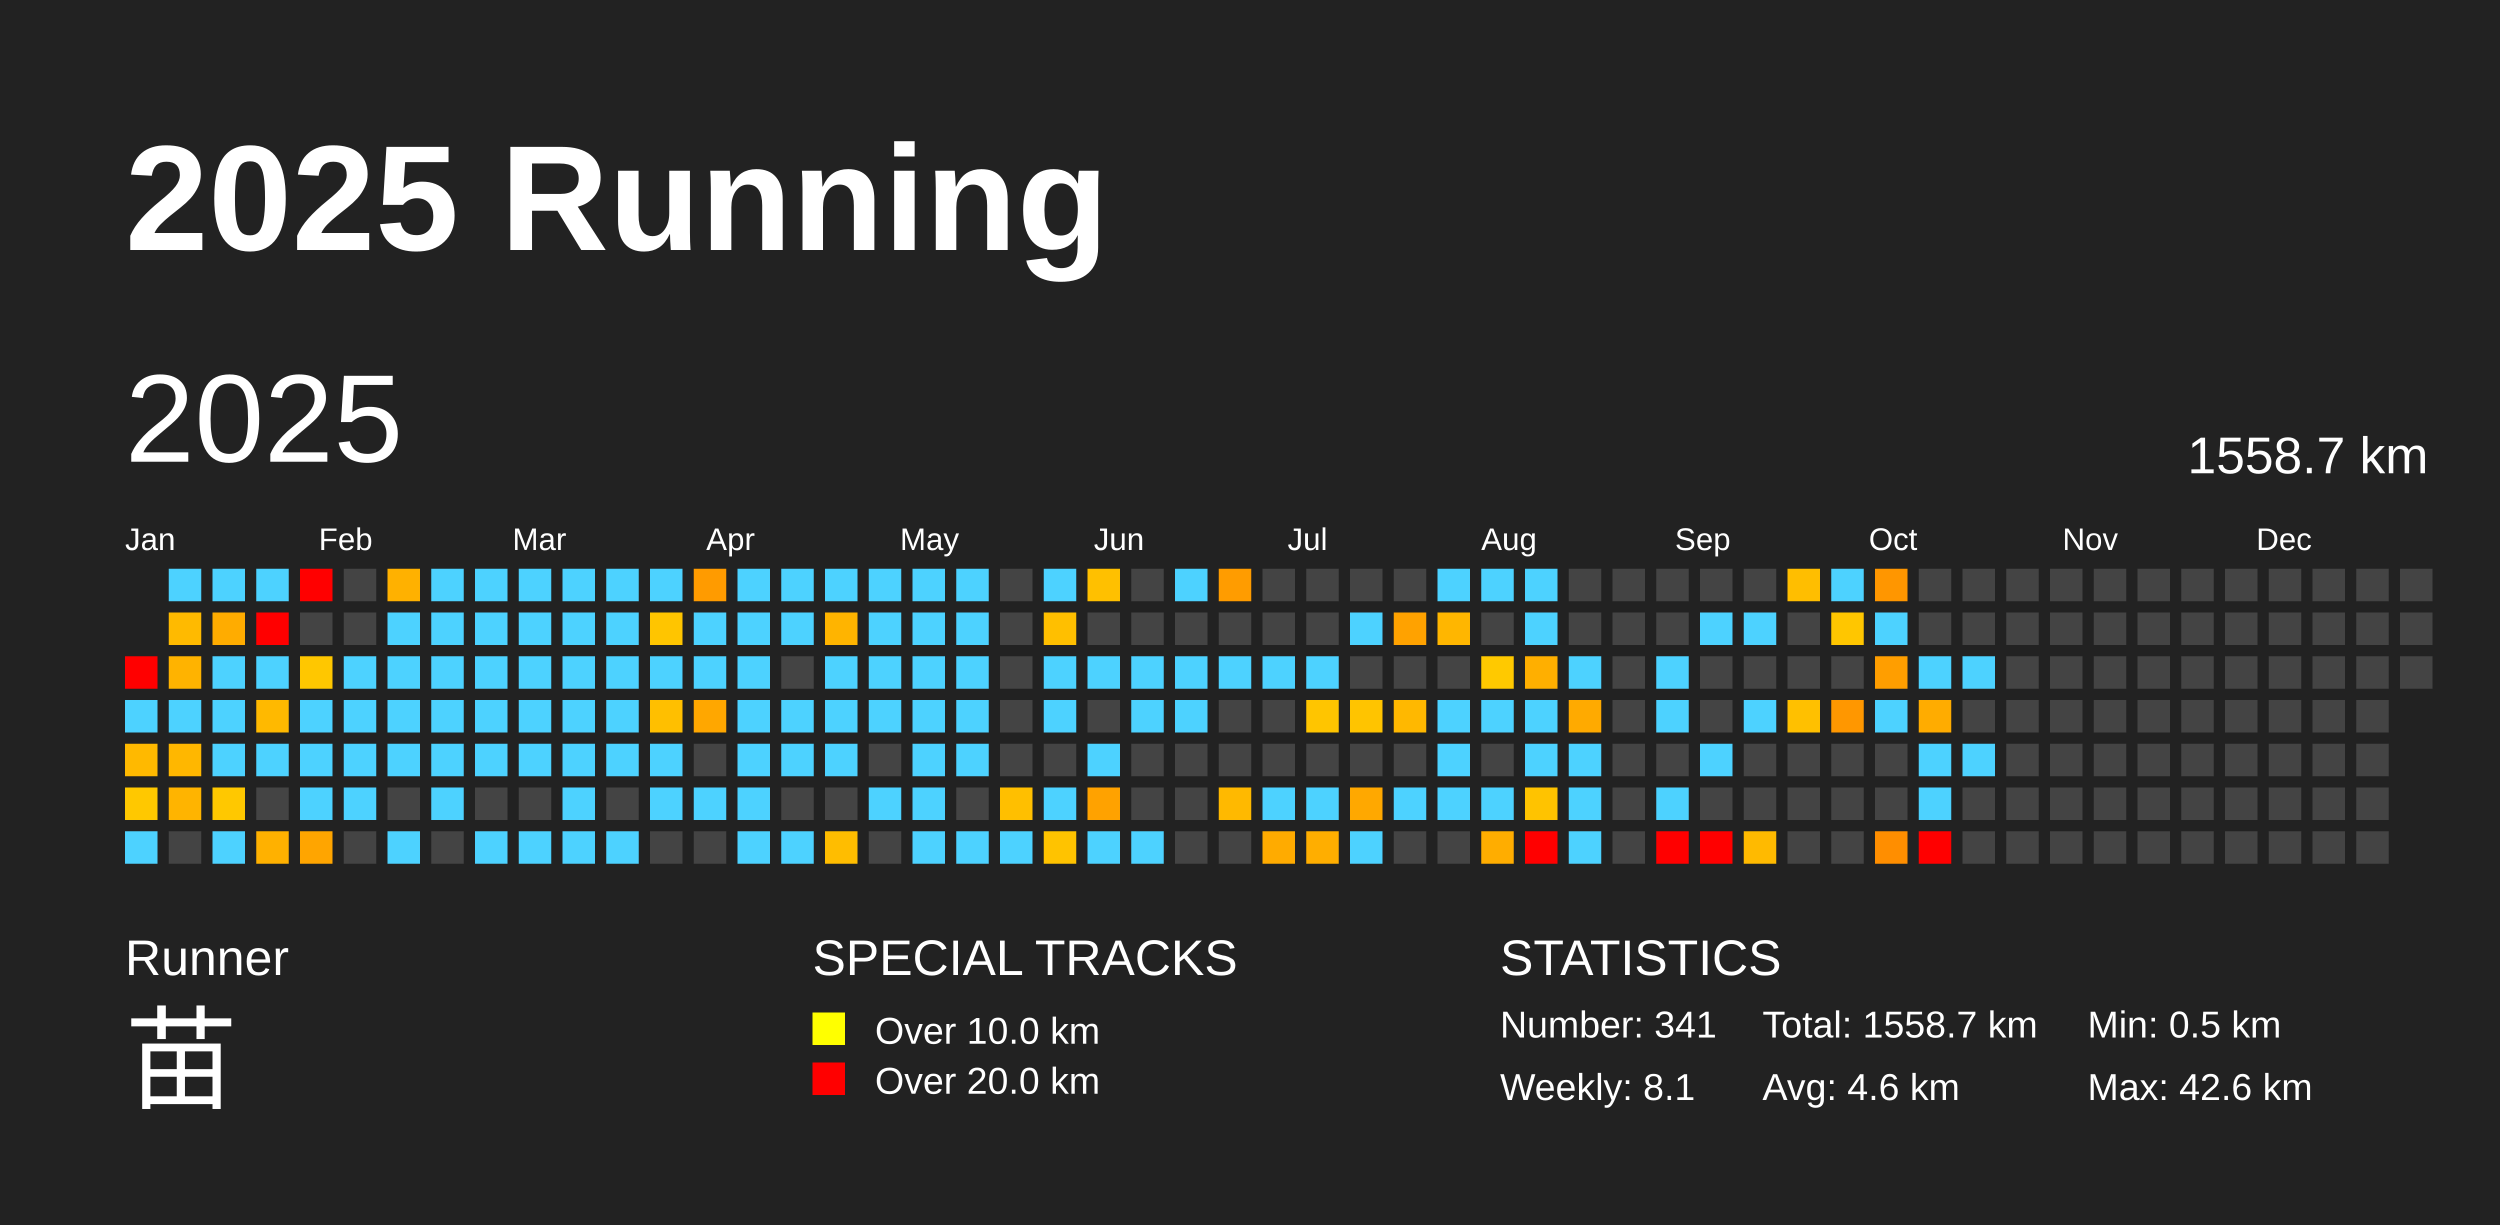
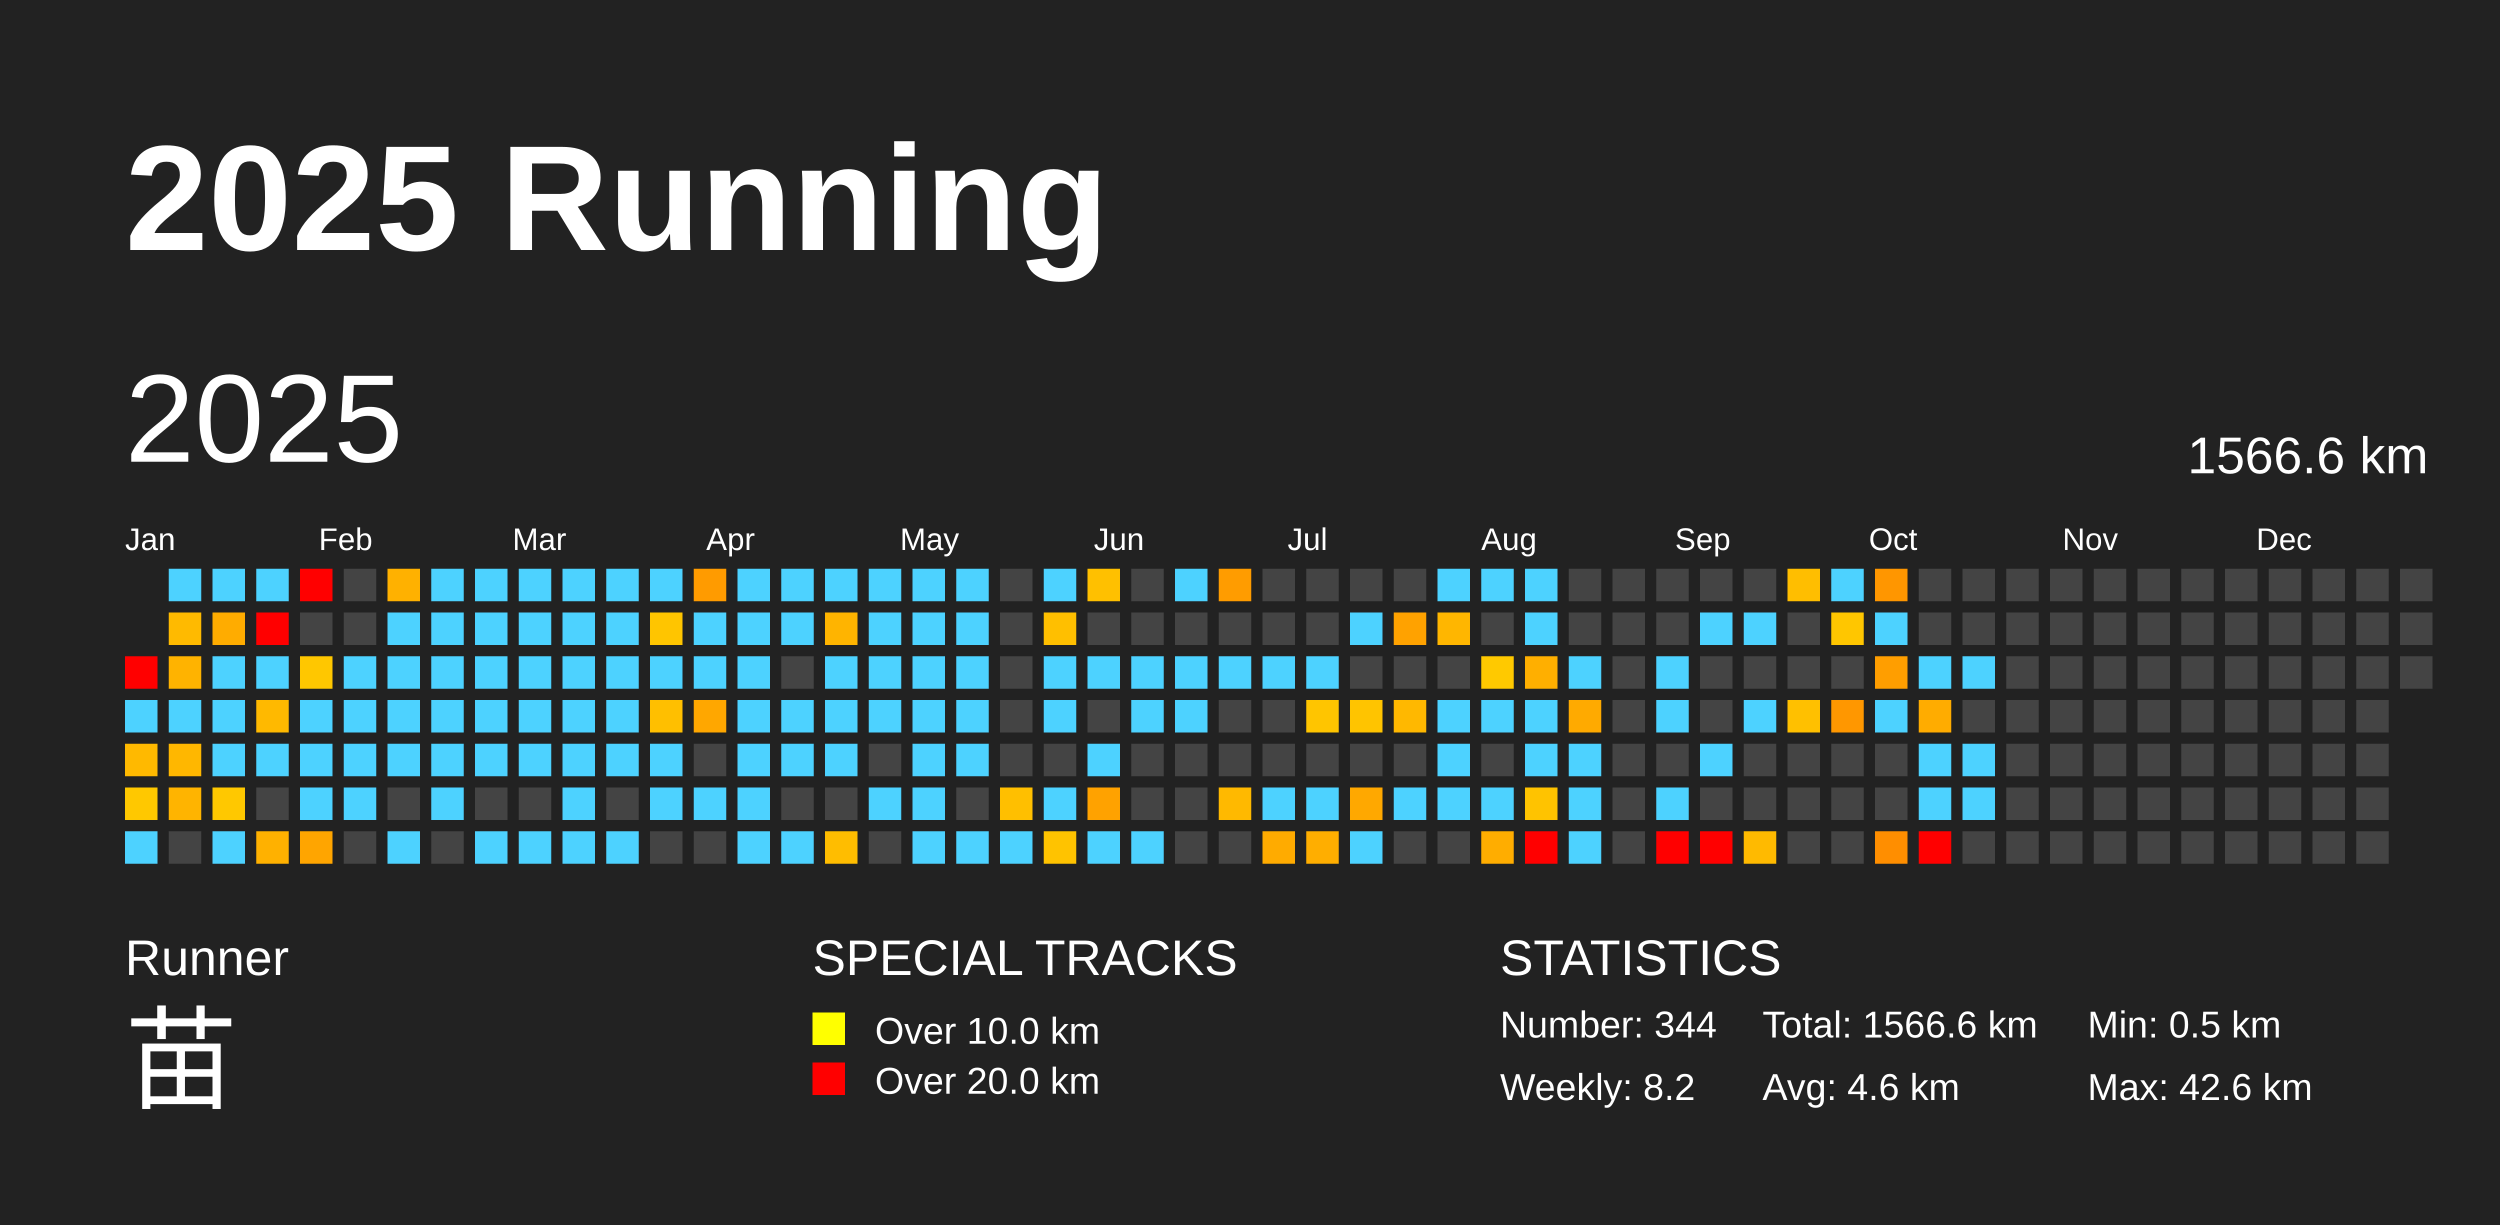
<svg xmlns="http://www.w3.org/2000/svg" baseProfile="full" height="98mm" version="1.1" viewBox="0,0,200,98" width="200mm">
  <defs />
  <rect fill="#222222" height="98" width="200" x="0" y="0" />
  <text fill="#FFFFFF" style="font-size:12px; font-family:Arial; font-weight:bold;" x="10" y="20">2025 Running</text>
  <text fill="#FFFFFF" style="font-size:4px; font-family:Arial" x="10" y="78">Runner</text>
  <text fill="#FFFFFF" style="font-size:9px; font-family:Arial" x="10" y="88">苗</text>
  <text fill="#FFFFFF" style="font-size:4px; font-family:Arial" x="65" y="78">SPECIAL TRACKS</text>
  <rect fill="yellow" height="2.6" width="2.6" x="65" y="81" />
  <text fill="#FFFFFF" style="font-size:3px; font-family:Arial" x="70" y="83.5">Over 10.0 km</text>
  <rect fill="red" height="2.6" width="2.6" x="65" y="85" />
  <text fill="#FFFFFF" style="font-size:3px; font-family:Arial" x="70" y="87.5">Over 20.0 km</text>
  <text fill="#FFFFFF" style="font-size:4px; font-family:Arial" x="120" y="78">STATISTICS</text>
-   <text fill="#FFFFFF" style="font-size:3px; font-family:Arial" x="120" y="83">Number: 341</text>
-   <text fill="#FFFFFF" style="font-size:3px; font-family:Arial" x="120" y="88">Weekly: 8.1</text>
-   <text fill="#FFFFFF" style="font-size:3px; font-family:Arial" x="141" y="83">Total: 1558.7 km</text>
+   <text fill="#FFFFFF" style="font-size:3px; font-family:Arial" x="120" y="83">Number: 344</text>
+   <text fill="#FFFFFF" style="font-size:3px; font-family:Arial" x="120" y="88">Weekly: 8.2</text>
+   <text fill="#FFFFFF" style="font-size:3px; font-family:Arial" x="141" y="83">Total: 1566.6 km</text>
  <text fill="#FFFFFF" style="font-size:3px; font-family:Arial" x="141" y="88">Avg: 4.6 km</text>
  <text fill="#FFFFFF" style="font-size:3px; font-family:Arial" x="167" y="83">Min: 0.5 km</text>
  <text fill="#FFFFFF" style="font-size:3px; font-family:Arial" x="167" y="88">Max: 42.6 km</text>
  <text dominant-baseline="hanging" fill="#FFFFFF" style="font-size:10.0px; font-family:Arial;" x="10" y="30">2025</text>
-   <text dominant-baseline="hanging" fill="#FFFFFF" style="font-size:4.125px; font-family:Arial;" x="175" y="35">1558.7 km</text>
+   <text dominant-baseline="hanging" fill="#FFFFFF" style="font-size:4.125px; font-family:Arial;" x="175" y="35">1566.6 km</text>
  <text fill="#FFFFFF" style="font-size:2.5px; font-family:Arial" x="10.0" y="44">Jan</text>
  <text fill="#FFFFFF" style="font-size:2.5px; font-family:Arial" x="25.5" y="44">Feb</text>
  <text fill="#FFFFFF" style="font-size:2.5px; font-family:Arial" x="41.0" y="44">Mar</text>
  <text fill="#FFFFFF" style="font-size:2.5px; font-family:Arial" x="56.5" y="44">Apr</text>
  <text fill="#FFFFFF" style="font-size:2.5px; font-family:Arial" x="72.0" y="44">May</text>
  <text fill="#FFFFFF" style="font-size:2.5px; font-family:Arial" x="87.5" y="44">Jun</text>
  <text fill="#FFFFFF" style="font-size:2.5px; font-family:Arial" x="103.0" y="44">Jul</text>
  <text fill="#FFFFFF" style="font-size:2.5px; font-family:Arial" x="118.5" y="44">Aug</text>
  <text fill="#FFFFFF" style="font-size:2.5px; font-family:Arial" x="134.0" y="44">Sep</text>
  <text fill="#FFFFFF" style="font-size:2.5px; font-family:Arial" x="149.5" y="44">Oct</text>
  <text fill="#FFFFFF" style="font-size:2.5px; font-family:Arial" x="165.0" y="44">Nov</text>
  <text fill="#FFFFFF" style="font-size:2.5px; font-family:Arial" x="180.5" y="44">Dec</text>
  <rect fill="red" height="2.6" width="2.6" x="10.0" y="52.5" />
  <rect fill="#4dd2ff" height="2.6" width="2.6" x="10.0" y="56.0" />
  <rect fill="#ffb900" height="2.6" width="2.6" x="10.0" y="59.5" />
  <rect fill="#ffc800" height="2.6" width="2.6" x="10.0" y="63.0" />
  <rect fill="#4dd2ff" height="2.6" width="2.6" x="10.0" y="66.5" />
  <rect fill="#4dd2ff" height="2.6" width="2.6" x="13.5" y="45.5" />
  <rect fill="#ffba00" height="2.6" width="2.6" x="13.5" y="49.0" />
  <rect fill="#ffb300" height="2.6" width="2.6" x="13.5" y="52.5" />
  <rect fill="#4dd2ff" height="2.6" width="2.6" x="13.5" y="56.0" />
  <rect fill="#ffb700" height="2.6" width="2.6" x="13.5" y="59.5" />
  <rect fill="#ffb400" height="2.6" width="2.6" x="13.5" y="63.0" />
  <rect fill="#444444" height="2.6" width="2.6" x="13.5" y="66.5" />
  <rect fill="#4dd2ff" height="2.6" width="2.6" x="17.0" y="45.5" />
  <rect fill="#ffac00" height="2.6" width="2.6" x="17.0" y="49.0" />
  <rect fill="#4dd2ff" height="2.6" width="2.6" x="17.0" y="52.5" />
  <rect fill="#4dd2ff" height="2.6" width="2.6" x="17.0" y="56.0" />
  <rect fill="#4dd2ff" height="2.6" width="2.6" x="17.0" y="59.5" />
  <rect fill="#ffc800" height="2.6" width="2.6" x="17.0" y="63.0" />
  <rect fill="#4dd2ff" height="2.6" width="2.6" x="17.0" y="66.5" />
  <rect fill="#4dd2ff" height="2.6" width="2.6" x="20.5" y="45.5" />
  <rect fill="red" height="2.6" width="2.6" x="20.5" y="49.0" />
  <rect fill="#4dd2ff" height="2.6" width="2.6" x="20.5" y="52.5" />
  <rect fill="#ffb900" height="2.6" width="2.6" x="20.5" y="56.0" />
  <rect fill="#4dd2ff" height="2.6" width="2.6" x="20.5" y="59.5" />
  <rect fill="#444444" height="2.6" width="2.6" x="20.5" y="63.0" />
  <rect fill="#ffb100" height="2.6" width="2.6" x="20.5" y="66.5" />
  <rect fill="red" height="2.6" width="2.6" x="24.0" y="45.5" />
  <rect fill="#444444" height="2.6" width="2.6" x="24.0" y="49.0" />
  <rect fill="#ffc700" height="2.6" width="2.6" x="24.0" y="52.5" />
  <rect fill="#4dd2ff" height="2.6" width="2.6" x="24.0" y="56.0" />
  <rect fill="#4dd2ff" height="2.6" width="2.6" x="24.0" y="59.5" />
  <rect fill="#4dd2ff" height="2.6" width="2.6" x="24.0" y="63.0" />
  <rect fill="#ffa500" height="2.6" width="2.6" x="24.0" y="66.5" />
  <rect fill="#444444" height="2.6" width="2.6" x="27.5" y="45.5" />
  <rect fill="#444444" height="2.6" width="2.6" x="27.5" y="49.0" />
  <rect fill="#4dd2ff" height="2.6" width="2.6" x="27.5" y="52.5" />
  <rect fill="#4dd2ff" height="2.6" width="2.6" x="27.5" y="56.0" />
  <rect fill="#4dd2ff" height="2.6" width="2.6" x="27.5" y="59.5" />
  <rect fill="#4dd2ff" height="2.6" width="2.6" x="27.5" y="63.0" />
  <rect fill="#444444" height="2.6" width="2.6" x="27.5" y="66.5" />
  <rect fill="#ffb100" height="2.6" width="2.6" x="31.0" y="45.5" />
  <rect fill="#4dd2ff" height="2.6" width="2.6" x="31.0" y="49.0" />
  <rect fill="#4dd2ff" height="2.6" width="2.6" x="31.0" y="52.5" />
  <rect fill="#4dd2ff" height="2.6" width="2.6" x="31.0" y="56.0" />
  <rect fill="#4dd2ff" height="2.6" width="2.6" x="31.0" y="59.5" />
  <rect fill="#444444" height="2.6" width="2.6" x="31.0" y="63.0" />
  <rect fill="#4dd2ff" height="2.6" width="2.6" x="31.0" y="66.5" />
  <rect fill="#4dd2ff" height="2.6" width="2.6" x="34.5" y="45.5" />
  <rect fill="#4dd2ff" height="2.6" width="2.6" x="34.5" y="49.0" />
  <rect fill="#4dd2ff" height="2.6" width="2.6" x="34.5" y="52.5" />
  <rect fill="#4dd2ff" height="2.6" width="2.6" x="34.5" y="56.0" />
  <rect fill="#4dd2ff" height="2.6" width="2.6" x="34.5" y="59.5" />
  <rect fill="#4dd2ff" height="2.6" width="2.6" x="34.5" y="63.0" />
  <rect fill="#444444" height="2.6" width="2.6" x="34.5" y="66.5" />
  <rect fill="#4dd2ff" height="2.6" width="2.6" x="38.0" y="45.5" />
  <rect fill="#4dd2ff" height="2.6" width="2.6" x="38.0" y="49.0" />
  <rect fill="#4dd2ff" height="2.6" width="2.6" x="38.0" y="52.5" />
  <rect fill="#4dd2ff" height="2.6" width="2.6" x="38.0" y="56.0" />
  <rect fill="#4dd2ff" height="2.6" width="2.6" x="38.0" y="59.5" />
  <rect fill="#444444" height="2.6" width="2.6" x="38.0" y="63.0" />
  <rect fill="#4dd2ff" height="2.6" width="2.6" x="38.0" y="66.5" />
  <rect fill="#4dd2ff" height="2.6" width="2.6" x="41.5" y="45.5" />
  <rect fill="#4dd2ff" height="2.6" width="2.6" x="41.5" y="49.0" />
  <rect fill="#4dd2ff" height="2.6" width="2.6" x="41.5" y="52.5" />
  <rect fill="#4dd2ff" height="2.6" width="2.6" x="41.5" y="56.0" />
  <rect fill="#4dd2ff" height="2.6" width="2.6" x="41.5" y="59.5" />
  <rect fill="#444444" height="2.6" width="2.6" x="41.5" y="63.0" />
  <rect fill="#4dd2ff" height="2.6" width="2.6" x="41.5" y="66.5" />
  <rect fill="#4dd2ff" height="2.6" width="2.6" x="45.0" y="45.5" />
  <rect fill="#4dd2ff" height="2.6" width="2.6" x="45.0" y="49.0" />
  <rect fill="#4dd2ff" height="2.6" width="2.6" x="45.0" y="52.5" />
  <rect fill="#4dd2ff" height="2.6" width="2.6" x="45.0" y="56.0" />
  <rect fill="#4dd2ff" height="2.6" width="2.6" x="45.0" y="59.5" />
  <rect fill="#4dd2ff" height="2.6" width="2.6" x="45.0" y="63.0" />
  <rect fill="#4dd2ff" height="2.6" width="2.6" x="45.0" y="66.5" />
  <rect fill="#4dd2ff" height="2.6" width="2.6" x="48.5" y="45.5" />
  <rect fill="#4dd2ff" height="2.6" width="2.6" x="48.5" y="49.0" />
  <rect fill="#4dd2ff" height="2.6" width="2.6" x="48.5" y="52.5" />
  <rect fill="#4dd2ff" height="2.6" width="2.6" x="48.5" y="56.0" />
  <rect fill="#4dd2ff" height="2.6" width="2.6" x="48.5" y="59.5" />
  <rect fill="#444444" height="2.6" width="2.6" x="48.5" y="63.0" />
  <rect fill="#4dd2ff" height="2.6" width="2.6" x="48.5" y="66.5" />
  <rect fill="#4dd2ff" height="2.6" width="2.6" x="52.0" y="45.5" />
  <rect fill="#ffc500" height="2.6" width="2.6" x="52.0" y="49.0" />
  <rect fill="#4dd2ff" height="2.6" width="2.6" x="52.0" y="52.5" />
  <rect fill="#ffbf00" height="2.6" width="2.6" x="52.0" y="56.0" />
  <rect fill="#4dd2ff" height="2.6" width="2.6" x="52.0" y="59.5" />
  <rect fill="#4dd2ff" height="2.6" width="2.6" x="52.0" y="63.0" />
  <rect fill="#444444" height="2.6" width="2.6" x="52.0" y="66.5" />
  <rect fill="#ff9b00" height="2.6" width="2.6" x="55.5" y="45.5" />
  <rect fill="#4dd2ff" height="2.6" width="2.6" x="55.5" y="49.0" />
  <rect fill="#4dd2ff" height="2.6" width="2.6" x="55.5" y="52.5" />
  <rect fill="#ffa700" height="2.6" width="2.6" x="55.5" y="56.0" />
  <rect fill="#444444" height="2.6" width="2.6" x="55.5" y="59.5" />
  <rect fill="#4dd2ff" height="2.6" width="2.6" x="55.5" y="63.0" />
  <rect fill="#444444" height="2.6" width="2.6" x="55.5" y="66.5" />
  <rect fill="#4dd2ff" height="2.6" width="2.6" x="59.0" y="45.5" />
  <rect fill="#4dd2ff" height="2.6" width="2.6" x="59.0" y="49.0" />
  <rect fill="#4dd2ff" height="2.6" width="2.6" x="59.0" y="52.5" />
  <rect fill="#4dd2ff" height="2.6" width="2.6" x="59.0" y="56.0" />
  <rect fill="#4dd2ff" height="2.6" width="2.6" x="59.0" y="59.5" />
  <rect fill="#4dd2ff" height="2.6" width="2.6" x="59.0" y="63.0" />
  <rect fill="#4dd2ff" height="2.6" width="2.6" x="59.0" y="66.5" />
  <rect fill="#4dd2ff" height="2.6" width="2.6" x="62.5" y="45.5" />
  <rect fill="#4dd2ff" height="2.6" width="2.6" x="62.5" y="49.0" />
  <rect fill="#444444" height="2.6" width="2.6" x="62.5" y="52.5" />
  <rect fill="#4dd2ff" height="2.6" width="2.6" x="62.5" y="56.0" />
  <rect fill="#4dd2ff" height="2.6" width="2.6" x="62.5" y="59.5" />
  <rect fill="#444444" height="2.6" width="2.6" x="62.5" y="63.0" />
  <rect fill="#4dd2ff" height="2.6" width="2.6" x="62.5" y="66.5" />
  <rect fill="#4dd2ff" height="2.6" width="2.6" x="66.0" y="45.5" />
  <rect fill="#ffb400" height="2.6" width="2.6" x="66.0" y="49.0" />
  <rect fill="#4dd2ff" height="2.6" width="2.6" x="66.0" y="52.5" />
  <rect fill="#4dd2ff" height="2.6" width="2.6" x="66.0" y="56.0" />
  <rect fill="#4dd2ff" height="2.6" width="2.6" x="66.0" y="59.5" />
  <rect fill="#444444" height="2.6" width="2.6" x="66.0" y="63.0" />
  <rect fill="#ffbd00" height="2.6" width="2.6" x="66.0" y="66.5" />
  <rect fill="#4dd2ff" height="2.6" width="2.6" x="69.5" y="45.5" />
  <rect fill="#4dd2ff" height="2.6" width="2.6" x="69.5" y="49.0" />
  <rect fill="#4dd2ff" height="2.6" width="2.6" x="69.5" y="52.5" />
  <rect fill="#4dd2ff" height="2.6" width="2.6" x="69.5" y="56.0" />
  <rect fill="#444444" height="2.6" width="2.6" x="69.5" y="59.5" />
  <rect fill="#4dd2ff" height="2.6" width="2.6" x="69.5" y="63.0" />
  <rect fill="#444444" height="2.6" width="2.6" x="69.5" y="66.5" />
  <rect fill="#4dd2ff" height="2.6" width="2.6" x="73.0" y="45.5" />
  <rect fill="#4dd2ff" height="2.6" width="2.6" x="73.0" y="49.0" />
  <rect fill="#4dd2ff" height="2.6" width="2.6" x="73.0" y="52.5" />
  <rect fill="#4dd2ff" height="2.6" width="2.6" x="73.0" y="56.0" />
  <rect fill="#4dd2ff" height="2.6" width="2.6" x="73.0" y="59.5" />
  <rect fill="#4dd2ff" height="2.6" width="2.6" x="73.0" y="63.0" />
  <rect fill="#4dd2ff" height="2.6" width="2.6" x="73.0" y="66.5" />
  <rect fill="#4dd2ff" height="2.6" width="2.6" x="76.5" y="45.5" />
  <rect fill="#4dd2ff" height="2.6" width="2.6" x="76.5" y="49.0" />
  <rect fill="#4dd2ff" height="2.6" width="2.6" x="76.5" y="52.5" />
  <rect fill="#4dd2ff" height="2.6" width="2.6" x="76.5" y="56.0" />
  <rect fill="#4dd2ff" height="2.6" width="2.6" x="76.5" y="59.5" />
  <rect fill="#444444" height="2.6" width="2.6" x="76.5" y="63.0" />
  <rect fill="#4dd2ff" height="2.6" width="2.6" x="76.5" y="66.5" />
  <rect fill="#444444" height="2.6" width="2.6" x="80.0" y="45.5" />
  <rect fill="#444444" height="2.6" width="2.6" x="80.0" y="49.0" />
  <rect fill="#444444" height="2.6" width="2.6" x="80.0" y="52.5" />
  <rect fill="#444444" height="2.6" width="2.6" x="80.0" y="56.0" />
  <rect fill="#444444" height="2.6" width="2.6" x="80.0" y="59.5" />
  <rect fill="#ffbf00" height="2.6" width="2.6" x="80.0" y="63.0" />
  <rect fill="#4dd2ff" height="2.6" width="2.6" x="80.0" y="66.5" />
  <rect fill="#4dd2ff" height="2.6" width="2.6" x="83.5" y="45.5" />
  <rect fill="#ffbf00" height="2.6" width="2.6" x="83.5" y="49.0" />
  <rect fill="#4dd2ff" height="2.6" width="2.6" x="83.5" y="52.5" />
  <rect fill="#4dd2ff" height="2.6" width="2.6" x="83.5" y="56.0" />
  <rect fill="#444444" height="2.6" width="2.6" x="83.5" y="59.5" />
  <rect fill="#4dd2ff" height="2.6" width="2.6" x="83.5" y="63.0" />
  <rect fill="#ffc300" height="2.6" width="2.6" x="83.5" y="66.5" />
  <rect fill="#ffc000" height="2.6" width="2.6" x="87.0" y="45.5" />
  <rect fill="#444444" height="2.6" width="2.6" x="87.0" y="49.0" />
  <rect fill="#4dd2ff" height="2.6" width="2.6" x="87.0" y="52.5" />
  <rect fill="#444444" height="2.6" width="2.6" x="87.0" y="56.0" />
  <rect fill="#4dd2ff" height="2.6" width="2.6" x="87.0" y="59.5" />
  <rect fill="#ffa200" height="2.6" width="2.6" x="87.0" y="63.0" />
  <rect fill="#4dd2ff" height="2.6" width="2.6" x="87.0" y="66.5" />
  <rect fill="#444444" height="2.6" width="2.6" x="90.5" y="45.5" />
  <rect fill="#444444" height="2.6" width="2.6" x="90.5" y="49.0" />
  <rect fill="#4dd2ff" height="2.6" width="2.6" x="90.5" y="52.5" />
  <rect fill="#4dd2ff" height="2.6" width="2.6" x="90.5" y="56.0" />
  <rect fill="#444444" height="2.6" width="2.6" x="90.5" y="59.5" />
  <rect fill="#444444" height="2.6" width="2.6" x="90.5" y="63.0" />
  <rect fill="#4dd2ff" height="2.6" width="2.6" x="90.5" y="66.5" />
  <rect fill="#4dd2ff" height="2.6" width="2.6" x="94.0" y="45.5" />
  <rect fill="#444444" height="2.6" width="2.6" x="94.0" y="49.0" />
  <rect fill="#4dd2ff" height="2.6" width="2.6" x="94.0" y="52.5" />
  <rect fill="#4dd2ff" height="2.6" width="2.6" x="94.0" y="56.0" />
  <rect fill="#444444" height="2.6" width="2.6" x="94.0" y="59.5" />
  <rect fill="#444444" height="2.6" width="2.6" x="94.0" y="63.0" />
  <rect fill="#444444" height="2.6" width="2.6" x="94.0" y="66.5" />
  <rect fill="#ff9c00" height="2.6" width="2.6" x="97.5" y="45.5" />
  <rect fill="#444444" height="2.6" width="2.6" x="97.5" y="49.0" />
  <rect fill="#4dd2ff" height="2.6" width="2.6" x="97.5" y="52.5" />
  <rect fill="#444444" height="2.6" width="2.6" x="97.5" y="56.0" />
  <rect fill="#444444" height="2.6" width="2.6" x="97.5" y="59.5" />
  <rect fill="#ffb900" height="2.6" width="2.6" x="97.5" y="63.0" />
  <rect fill="#444444" height="2.6" width="2.6" x="97.5" y="66.5" />
  <rect fill="#444444" height="2.6" width="2.6" x="101.0" y="45.5" />
  <rect fill="#444444" height="2.6" width="2.6" x="101.0" y="49.0" />
  <rect fill="#4dd2ff" height="2.6" width="2.6" x="101.0" y="52.5" />
  <rect fill="#444444" height="2.6" width="2.6" x="101.0" y="56.0" />
  <rect fill="#444444" height="2.6" width="2.6" x="101.0" y="59.5" />
  <rect fill="#4dd2ff" height="2.6" width="2.6" x="101.0" y="63.0" />
  <rect fill="#ffab00" height="2.6" width="2.6" x="101.0" y="66.5" />
  <rect fill="#444444" height="2.6" width="2.6" x="104.5" y="45.5" />
  <rect fill="#444444" height="2.6" width="2.6" x="104.5" y="49.0" />
  <rect fill="#4dd2ff" height="2.6" width="2.6" x="104.5" y="52.5" />
  <rect fill="#ffc500" height="2.6" width="2.6" x="104.5" y="56.0" />
  <rect fill="#444444" height="2.6" width="2.6" x="104.5" y="59.5" />
  <rect fill="#4dd2ff" height="2.6" width="2.6" x="104.5" y="63.0" />
  <rect fill="#ffae00" height="2.6" width="2.6" x="104.5" y="66.5" />
  <rect fill="#444444" height="2.6" width="2.6" x="108.0" y="45.5" />
  <rect fill="#4dd2ff" height="2.6" width="2.6" x="108.0" y="49.0" />
  <rect fill="#444444" height="2.6" width="2.6" x="108.0" y="52.5" />
  <rect fill="#ffc400" height="2.6" width="2.6" x="108.0" y="56.0" />
  <rect fill="#444444" height="2.6" width="2.6" x="108.0" y="59.5" />
  <rect fill="#ffa800" height="2.6" width="2.6" x="108.0" y="63.0" />
  <rect fill="#4dd2ff" height="2.6" width="2.6" x="108.0" y="66.5" />
  <rect fill="#444444" height="2.6" width="2.6" x="111.5" y="45.5" />
  <rect fill="#ffa200" height="2.6" width="2.6" x="111.5" y="49.0" />
  <rect fill="#444444" height="2.6" width="2.6" x="111.5" y="52.5" />
  <rect fill="#ffb800" height="2.6" width="2.6" x="111.5" y="56.0" />
  <rect fill="#444444" height="2.6" width="2.6" x="111.5" y="59.5" />
  <rect fill="#4dd2ff" height="2.6" width="2.6" x="111.5" y="63.0" />
  <rect fill="#444444" height="2.6" width="2.6" x="111.5" y="66.5" />
  <rect fill="#4dd2ff" height="2.6" width="2.6" x="115.0" y="45.5" />
  <rect fill="#ffb600" height="2.6" width="2.6" x="115.0" y="49.0" />
  <rect fill="#444444" height="2.6" width="2.6" x="115.0" y="52.5" />
  <rect fill="#4dd2ff" height="2.6" width="2.6" x="115.0" y="56.0" />
  <rect fill="#4dd2ff" height="2.6" width="2.6" x="115.0" y="59.5" />
  <rect fill="#4dd2ff" height="2.6" width="2.6" x="115.0" y="63.0" />
  <rect fill="#444444" height="2.6" width="2.6" x="115.0" y="66.5" />
  <rect fill="#4dd2ff" height="2.6" width="2.6" x="118.5" y="45.5" />
  <rect fill="#444444" height="2.6" width="2.6" x="118.5" y="49.0" />
  <rect fill="#ffc900" height="2.6" width="2.6" x="118.5" y="52.5" />
  <rect fill="#4dd2ff" height="2.6" width="2.6" x="118.5" y="56.0" />
  <rect fill="#444444" height="2.6" width="2.6" x="118.5" y="59.5" />
  <rect fill="#4dd2ff" height="2.6" width="2.6" x="118.5" y="63.0" />
  <rect fill="#ffad00" height="2.6" width="2.6" x="118.5" y="66.5" />
  <rect fill="#4dd2ff" height="2.6" width="2.6" x="122.0" y="45.5" />
  <rect fill="#4dd2ff" height="2.6" width="2.6" x="122.0" y="49.0" />
  <rect fill="#ffaf00" height="2.6" width="2.6" x="122.0" y="52.5" />
  <rect fill="#4dd2ff" height="2.6" width="2.6" x="122.0" y="56.0" />
  <rect fill="#4dd2ff" height="2.6" width="2.6" x="122.0" y="59.5" />
  <rect fill="#ffc300" height="2.6" width="2.6" x="122.0" y="63.0" />
  <rect fill="red" height="2.6" width="2.6" x="122.0" y="66.5" />
  <rect fill="#444444" height="2.6" width="2.6" x="125.5" y="45.5" />
  <rect fill="#444444" height="2.6" width="2.6" x="125.5" y="49.0" />
  <rect fill="#4dd2ff" height="2.6" width="2.6" x="125.5" y="52.5" />
  <rect fill="#ffaa00" height="2.6" width="2.6" x="125.5" y="56.0" />
  <rect fill="#4dd2ff" height="2.6" width="2.6" x="125.5" y="59.5" />
  <rect fill="#4dd2ff" height="2.6" width="2.6" x="125.5" y="63.0" />
  <rect fill="#4dd2ff" height="2.6" width="2.6" x="125.5" y="66.5" />
  <rect fill="#444444" height="2.6" width="2.6" x="129.0" y="45.5" />
  <rect fill="#444444" height="2.6" width="2.6" x="129.0" y="49.0" />
  <rect fill="#444444" height="2.6" width="2.6" x="129.0" y="52.5" />
  <rect fill="#444444" height="2.6" width="2.6" x="129.0" y="56.0" />
  <rect fill="#444444" height="2.6" width="2.6" x="129.0" y="59.5" />
  <rect fill="#444444" height="2.6" width="2.6" x="129.0" y="63.0" />
  <rect fill="#444444" height="2.6" width="2.6" x="129.0" y="66.5" />
  <rect fill="#444444" height="2.6" width="2.6" x="132.5" y="45.5" />
  <rect fill="#444444" height="2.6" width="2.6" x="132.5" y="49.0" />
  <rect fill="#4dd2ff" height="2.6" width="2.6" x="132.5" y="52.5" />
  <rect fill="#4dd2ff" height="2.6" width="2.6" x="132.5" y="56.0" />
  <rect fill="#444444" height="2.6" width="2.6" x="132.5" y="59.5" />
  <rect fill="#4dd2ff" height="2.6" width="2.6" x="132.5" y="63.0" />
  <rect fill="red" height="2.6" width="2.6" x="132.5" y="66.5" />
  <rect fill="#444444" height="2.6" width="2.6" x="136.0" y="45.5" />
  <rect fill="#4dd2ff" height="2.6" width="2.6" x="136.0" y="49.0" />
  <rect fill="#444444" height="2.6" width="2.6" x="136.0" y="52.5" />
  <rect fill="#444444" height="2.6" width="2.6" x="136.0" y="56.0" />
  <rect fill="#4dd2ff" height="2.6" width="2.6" x="136.0" y="59.5" />
  <rect fill="#444444" height="2.6" width="2.6" x="136.0" y="63.0" />
  <rect fill="red" height="2.6" width="2.6" x="136.0" y="66.5" />
  <rect fill="#444444" height="2.6" width="2.6" x="139.5" y="45.5" />
  <rect fill="#4dd2ff" height="2.6" width="2.6" x="139.5" y="49.0" />
  <rect fill="#444444" height="2.6" width="2.6" x="139.5" y="52.5" />
  <rect fill="#4dd2ff" height="2.6" width="2.6" x="139.5" y="56.0" />
  <rect fill="#444444" height="2.6" width="2.6" x="139.5" y="59.5" />
  <rect fill="#444444" height="2.6" width="2.6" x="139.5" y="63.0" />
  <rect fill="#ffba00" height="2.6" width="2.6" x="139.5" y="66.5" />
  <rect fill="#ffbe00" height="2.6" width="2.6" x="143.0" y="45.5" />
  <rect fill="#444444" height="2.6" width="2.6" x="143.0" y="49.0" />
  <rect fill="#444444" height="2.6" width="2.6" x="143.0" y="52.5" />
  <rect fill="#ffc000" height="2.6" width="2.6" x="143.0" y="56.0" />
  <rect fill="#444444" height="2.6" width="2.6" x="143.0" y="59.5" />
  <rect fill="#444444" height="2.6" width="2.6" x="143.0" y="63.0" />
  <rect fill="#444444" height="2.6" width="2.6" x="143.0" y="66.5" />
  <rect fill="#4dd2ff" height="2.6" width="2.6" x="146.5" y="45.5" />
  <rect fill="#ffc600" height="2.6" width="2.6" x="146.5" y="49.0" />
  <rect fill="#444444" height="2.6" width="2.6" x="146.5" y="52.5" />
  <rect fill="#ff9700" height="2.6" width="2.6" x="146.5" y="56.0" />
  <rect fill="#444444" height="2.6" width="2.6" x="146.5" y="59.5" />
  <rect fill="#444444" height="2.6" width="2.6" x="146.5" y="63.0" />
  <rect fill="#444444" height="2.6" width="2.6" x="146.5" y="66.5" />
  <rect fill="#ff9600" height="2.6" width="2.6" x="150.0" y="45.5" />
  <rect fill="#4dd2ff" height="2.6" width="2.6" x="150.0" y="49.0" />
  <rect fill="#ff9e00" height="2.6" width="2.6" x="150.0" y="52.5" />
  <rect fill="#4dd2ff" height="2.6" width="2.6" x="150.0" y="56.0" />
  <rect fill="#444444" height="2.6" width="2.6" x="150.0" y="59.5" />
  <rect fill="#444444" height="2.6" width="2.6" x="150.0" y="63.0" />
  <rect fill="#ff8e00" height="2.6" width="2.6" x="150.0" y="66.5" />
  <rect fill="#444444" height="2.6" width="2.6" x="153.5" y="45.5" />
  <rect fill="#444444" height="2.6" width="2.6" x="153.5" y="49.0" />
  <rect fill="#4dd2ff" height="2.6" width="2.6" x="153.5" y="52.5" />
  <rect fill="#ffac00" height="2.6" width="2.6" x="153.5" y="56.0" />
  <rect fill="#4dd2ff" height="2.6" width="2.6" x="153.5" y="59.5" />
  <rect fill="#4dd2ff" height="2.6" width="2.6" x="153.5" y="63.0" />
  <rect fill="red" height="2.6" width="2.6" x="153.5" y="66.5" />
  <rect fill="#444444" height="2.6" width="2.6" x="157.0" y="45.5" />
  <rect fill="#444444" height="2.6" width="2.6" x="157.0" y="49.0" />
  <rect fill="#4dd2ff" height="2.6" width="2.6" x="157.0" y="52.5" />
  <rect fill="#444444" height="2.6" width="2.6" x="157.0" y="56.0" />
  <rect fill="#4dd2ff" height="2.6" width="2.6" x="157.0" y="59.5" />
-   <rect fill="#444444" height="2.6" width="2.6" x="157.0" y="63.0" />
+   <rect fill="#4dd2ff" height="2.6" width="2.6" x="157.0" y="63.0" />
  <rect fill="#444444" height="2.6" width="2.6" x="157.0" y="66.5" />
  <rect fill="#444444" height="2.6" width="2.6" x="160.5" y="45.5" />
  <rect fill="#444444" height="2.6" width="2.6" x="160.5" y="49.0" />
  <rect fill="#444444" height="2.6" width="2.6" x="160.5" y="52.5" />
  <rect fill="#444444" height="2.6" width="2.6" x="160.5" y="56.0" />
  <rect fill="#444444" height="2.6" width="2.6" x="160.5" y="59.5" />
  <rect fill="#444444" height="2.6" width="2.6" x="160.5" y="63.0" />
  <rect fill="#444444" height="2.6" width="2.6" x="160.5" y="66.5" />
  <rect fill="#444444" height="2.6" width="2.6" x="164.0" y="45.5" />
  <rect fill="#444444" height="2.6" width="2.6" x="164.0" y="49.0" />
  <rect fill="#444444" height="2.6" width="2.6" x="164.0" y="52.5" />
  <rect fill="#444444" height="2.6" width="2.6" x="164.0" y="56.0" />
  <rect fill="#444444" height="2.6" width="2.6" x="164.0" y="59.5" />
  <rect fill="#444444" height="2.6" width="2.6" x="164.0" y="63.0" />
  <rect fill="#444444" height="2.6" width="2.6" x="164.0" y="66.5" />
  <rect fill="#444444" height="2.6" width="2.6" x="167.5" y="45.5" />
  <rect fill="#444444" height="2.6" width="2.6" x="167.5" y="49.0" />
  <rect fill="#444444" height="2.6" width="2.6" x="167.5" y="52.5" />
  <rect fill="#444444" height="2.6" width="2.6" x="167.5" y="56.0" />
  <rect fill="#444444" height="2.6" width="2.6" x="167.5" y="59.5" />
  <rect fill="#444444" height="2.6" width="2.6" x="167.5" y="63.0" />
  <rect fill="#444444" height="2.6" width="2.6" x="167.5" y="66.5" />
  <rect fill="#444444" height="2.6" width="2.6" x="171.0" y="45.5" />
  <rect fill="#444444" height="2.6" width="2.6" x="171.0" y="49.0" />
  <rect fill="#444444" height="2.6" width="2.6" x="171.0" y="52.5" />
  <rect fill="#444444" height="2.6" width="2.6" x="171.0" y="56.0" />
  <rect fill="#444444" height="2.6" width="2.6" x="171.0" y="59.5" />
  <rect fill="#444444" height="2.6" width="2.6" x="171.0" y="63.0" />
  <rect fill="#444444" height="2.6" width="2.6" x="171.0" y="66.5" />
  <rect fill="#444444" height="2.6" width="2.6" x="174.5" y="45.5" />
  <rect fill="#444444" height="2.6" width="2.6" x="174.5" y="49.0" />
  <rect fill="#444444" height="2.6" width="2.6" x="174.5" y="52.5" />
  <rect fill="#444444" height="2.6" width="2.6" x="174.5" y="56.0" />
  <rect fill="#444444" height="2.6" width="2.6" x="174.5" y="59.5" />
  <rect fill="#444444" height="2.6" width="2.6" x="174.5" y="63.0" />
  <rect fill="#444444" height="2.6" width="2.6" x="174.5" y="66.5" />
  <rect fill="#444444" height="2.6" width="2.6" x="178.0" y="45.5" />
  <rect fill="#444444" height="2.6" width="2.6" x="178.0" y="49.0" />
  <rect fill="#444444" height="2.6" width="2.6" x="178.0" y="52.5" />
  <rect fill="#444444" height="2.6" width="2.6" x="178.0" y="56.0" />
  <rect fill="#444444" height="2.6" width="2.6" x="178.0" y="59.5" />
  <rect fill="#444444" height="2.6" width="2.6" x="178.0" y="63.0" />
  <rect fill="#444444" height="2.6" width="2.6" x="178.0" y="66.5" />
  <rect fill="#444444" height="2.6" width="2.6" x="181.5" y="45.5" />
  <rect fill="#444444" height="2.6" width="2.6" x="181.5" y="49.0" />
  <rect fill="#444444" height="2.6" width="2.6" x="181.5" y="52.5" />
  <rect fill="#444444" height="2.6" width="2.6" x="181.5" y="56.0" />
  <rect fill="#444444" height="2.6" width="2.6" x="181.5" y="59.5" />
  <rect fill="#444444" height="2.6" width="2.6" x="181.5" y="63.0" />
  <rect fill="#444444" height="2.6" width="2.6" x="181.5" y="66.5" />
  <rect fill="#444444" height="2.6" width="2.6" x="185.0" y="45.5" />
  <rect fill="#444444" height="2.6" width="2.6" x="185.0" y="49.0" />
  <rect fill="#444444" height="2.6" width="2.6" x="185.0" y="52.5" />
  <rect fill="#444444" height="2.6" width="2.6" x="185.0" y="56.0" />
  <rect fill="#444444" height="2.6" width="2.6" x="185.0" y="59.5" />
  <rect fill="#444444" height="2.6" width="2.6" x="185.0" y="63.0" />
  <rect fill="#444444" height="2.6" width="2.6" x="185.0" y="66.5" />
  <rect fill="#444444" height="2.6" width="2.6" x="188.5" y="45.5" />
  <rect fill="#444444" height="2.6" width="2.6" x="188.5" y="49.0" />
  <rect fill="#444444" height="2.6" width="2.6" x="188.5" y="52.5" />
  <rect fill="#444444" height="2.6" width="2.6" x="188.5" y="56.0" />
  <rect fill="#444444" height="2.6" width="2.6" x="188.5" y="59.5" />
  <rect fill="#444444" height="2.6" width="2.6" x="188.5" y="63.0" />
  <rect fill="#444444" height="2.6" width="2.6" x="188.5" y="66.5" />
  <rect fill="#444444" height="2.6" width="2.6" x="192.0" y="45.5" />
  <rect fill="#444444" height="2.6" width="2.6" x="192.0" y="49.0" />
  <rect fill="#444444" height="2.6" width="2.6" x="192.0" y="52.5" />
</svg>
